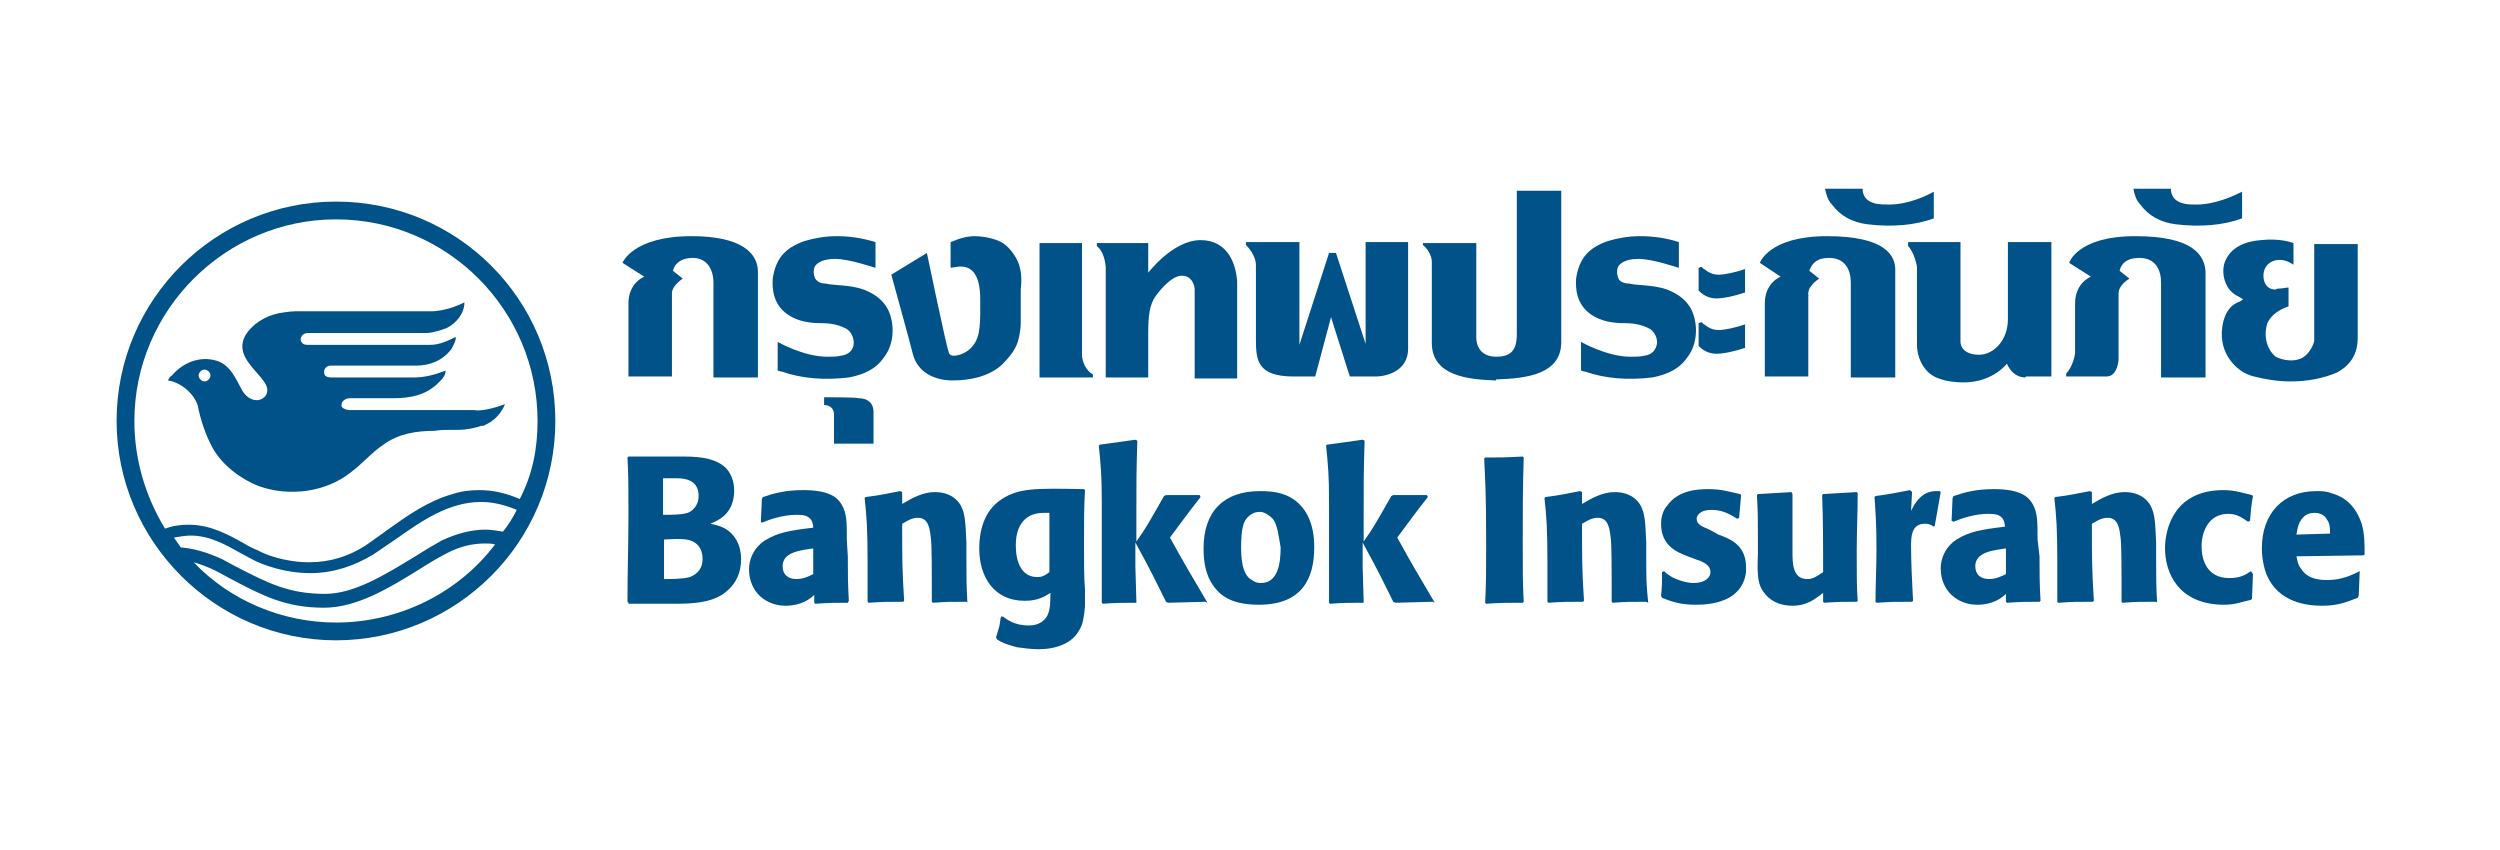
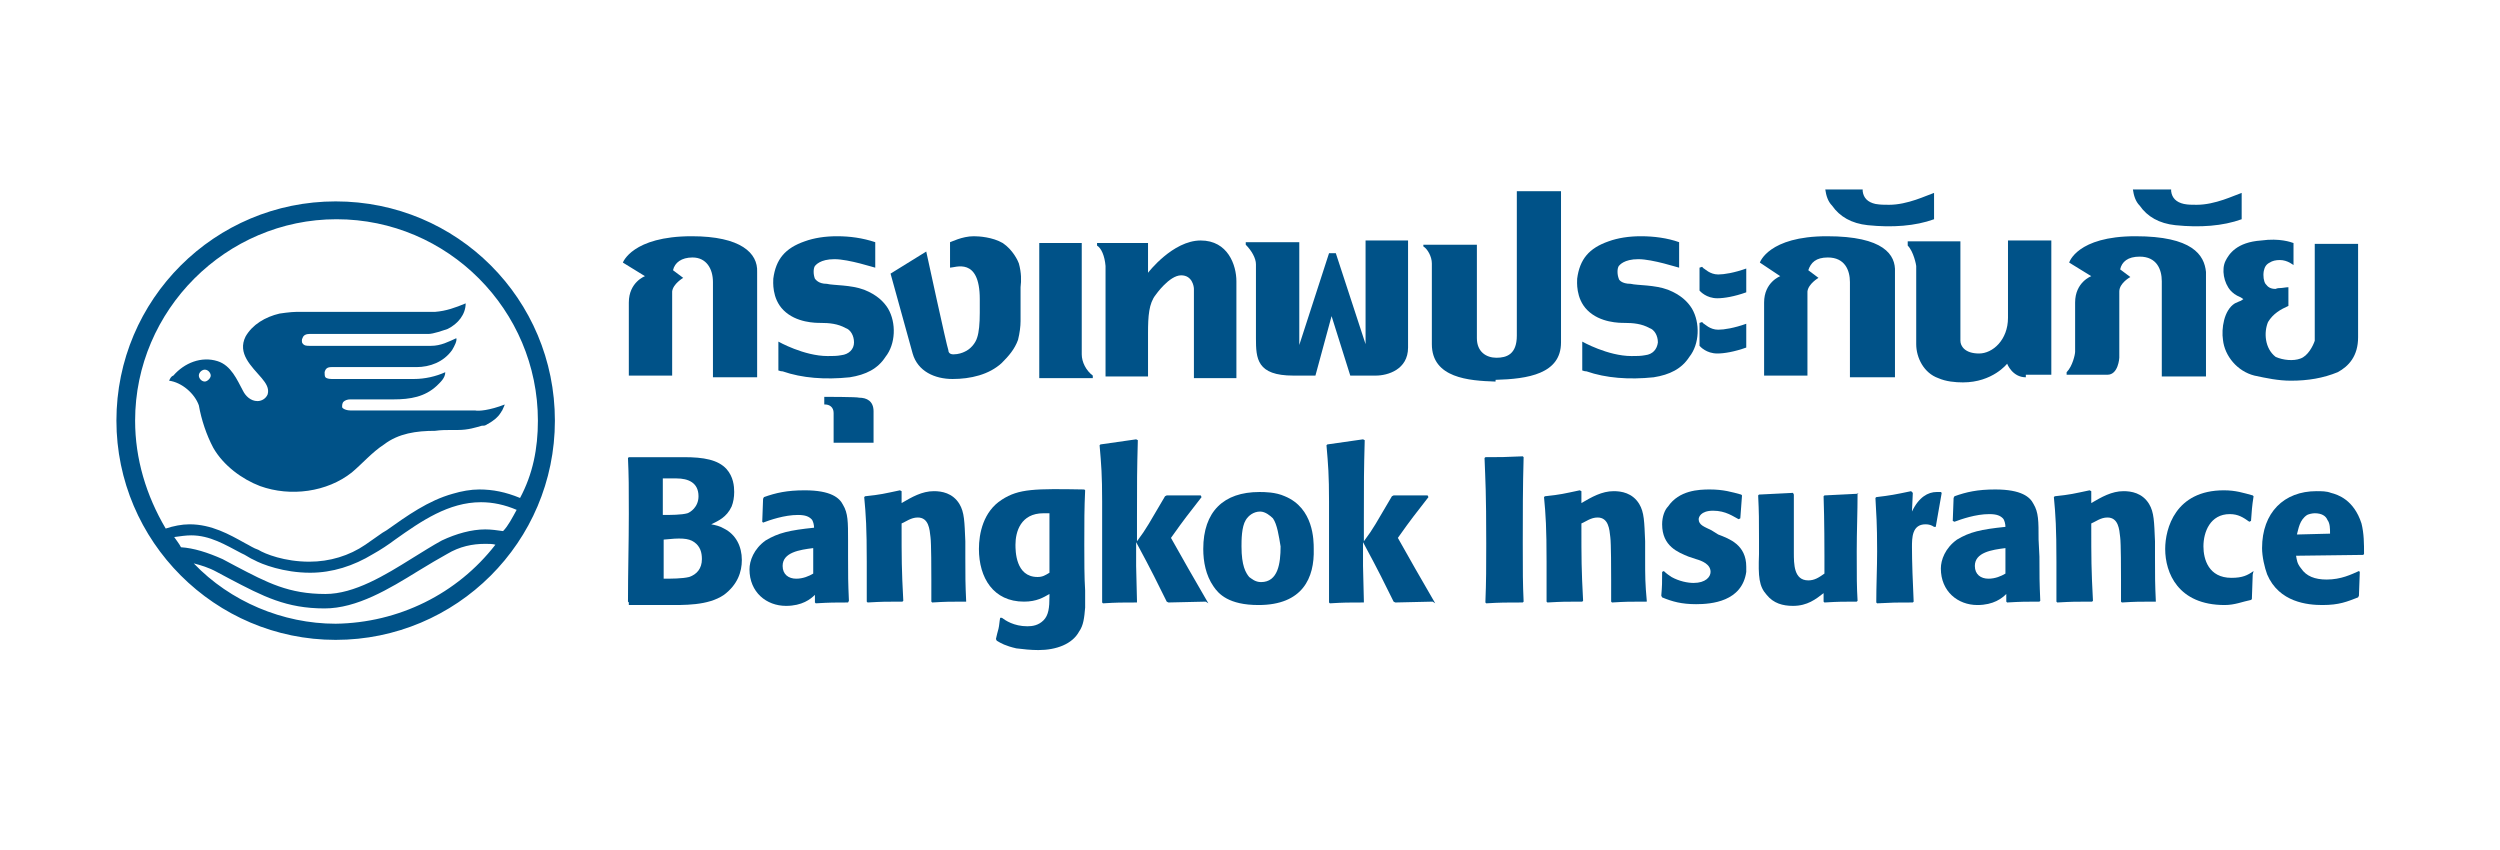
- <svg xmlns="http://www.w3.org/2000/svg" version="1.1" id="Layer_1" x="0px" y="0px" viewBox="0 0 253 86" style="enable-background:new 0 0 253 86;" xml:space="preserve">
+ <svg xmlns="http://www.w3.org/2000/svg" version="1.1" id="Layer_1" x="0px" y="0px" viewBox="-179 340 294.2 100" style="enable-background:new -179 340 294.2 100;" xml:space="preserve">
  <style type="text/css">
	.st0{fill:none;}
	.st1{fill:#005288;}
</style>
  <g>
-     <rect class="st0" width="253" height="86" />
+     <rect x="-179" y="340" class="st0" width="294.2" height="100" />
    <g>
-       <path class="st1" d="M56.2,42.6c0,12.3-10,22.2-22.2,22.2c-12.2,0-22.2-10-22.2-22.2c0-12.3,10-22.2,22.2-22.2    C46.3,20.4,56.2,30.3,56.2,42.6 M50.1,55.1c-0.3-0.1-0.7-0.1-1-0.1c-1.3,0-2.6,0.3-3.9,1c-0.8,0.4-1.8,1-2.9,1.7    c-2.9,1.8-6.2,3.8-9.5,3.8c-3.9,0-6.2-1.2-9.6-3l-1.3-0.7c-0.8-0.4-1.6-0.7-2.3-0.9C23.3,60.8,28.6,63,34,63    C40.3,63,46.3,60.1,50.1,55.1 M52.3,51.6c-1.2-0.5-2.4-0.8-3.6-0.8c-3.3,0-6,1.9-8.7,3.8c-0.7,0.5-1.5,1-2.2,1.5    c-2,1.2-4.1,1.9-6.4,1.9c-2.7,0-4.9-0.9-5.7-1.3c-0.4-0.2-0.9-0.5-1.3-0.7c-1.6-0.9-3.2-1.8-5.1-1.8c-0.5,0-1.1,0.1-1.7,0.2    c0.2,0.3,0.5,0.7,0.7,1c1.3,0.1,2.7,0.5,4.2,1.2l1.3,0.7c3.3,1.7,5.4,2.8,9.1,2.8c2.9,0,6-1.9,8.8-3.6c1.1-0.7,2.1-1.3,3-1.8    c1.5-0.7,3-1.1,4.4-1.1c0.6,0,1.2,0.1,1.8,0.2C51.4,53.2,51.9,52.4,52.3,51.6 M54.4,42.6c0-11.2-9.1-20.4-20.4-20.4    c-11.2,0-20.4,9.2-20.4,20.4c0,3.9,1.1,7.6,3.1,10.9c0.8-0.3,1.6-0.4,2.4-0.4c2.2,0,4,1,5.6,1.9c0.5,0.3,0.9,0.5,1.4,0.7    c0.7,0.4,2.7,1.2,5.2,1.2c2.1,0,4-0.6,5.7-1.7c0.6-0.4,1.1-0.8,1.7-1.2l0.4-0.3c2.1-1.5,4.2-3,6.7-3.7c0.9-0.3,1.8-0.4,2.7-0.4    c1.4,0,2.7,0.3,4.1,0.9C53.9,48,54.4,45.4,54.4,42.6 M51.1,40.9c0,0-0.1,0.3-0.3,0.6h0c-0.1,0.1-0.1,0.2-0.2,0.3    c-0.3,0.4-0.7,0.8-1.3,1.1c-0.1,0-0.1,0.1-0.2,0.1c-0.1,0.1-0.3,0.1-0.4,0.1c-0.6,0.2-1.4,0.4-2.4,0.4h-0.6c-0.6,0-1.1,0-1.7,0.1    c-1.9,0-3.7,0.3-5.2,1.4c-1.2,0.8-2.2,2-3.3,2.8c-2.5,2-6.2,2.5-9.3,1.4c-1.8-0.7-3.7-2.1-4.7-3.9C20.8,44,20.3,42.5,20,41    c-0.4-1.2-1.7-2.3-3-2.5c0.1-0.2,0.2-0.4,0.4-0.5c1.1-1.3,2.8-2,4.5-1.5c1.4,0.4,2,1.9,2.6,3c0.3,0.5,0.8,1,1.5,1    c0.4,0,0.9-0.3,1-0.7c0.2-0.6-0.2-1.1-0.6-1.6c-1-1.2-2.5-2.5-1.6-4.2c0.7-1.2,2-2,3.4-2.3c0,0,1.1-0.2,1.7-0.2h14    c1.1-0.1,2.1-0.4,3.1-0.9l0,0c0,1.1-0.8,2.1-1.8,2.6c-0.5,0.2-1.5,0.5-2,0.5c-0.4,0-12,0-12,0c-0.3,0-0.6,0.1-0.7,0.4    c-0.1,0.1-0.1,0.4,0,0.5c0.2,0.3,0.4,0.3,0.8,0.3l12.2,0c1,0,1.8-0.4,2.6-0.8c0.1,0.3-0.2,0.8-0.4,1.2c-0.9,1.2-2.2,1.7-3.6,1.7    h-8.6c-0.4,0-0.6,0.2-0.7,0.5c0,0.2,0,0.4,0.1,0.5c0.2,0.2,0.5,0.2,0.8,0.2h8.2c1.1,0,2.2-0.3,3.2-0.7c0,0.6-0.5,1-0.9,1.4    c-1.2,1.1-2.7,1.4-4.4,1.4h-4.4c-0.3,0-0.5,0.1-0.7,0.3c-0.1,0.1-0.2,0.4-0.1,0.6c0.2,0.2,0.5,0.3,0.8,0.3h12.6    C48.4,41.6,49.5,41.5,51.1,40.9 M21.3,38c0-0.3-0.3-0.6-0.6-0.6c-0.3,0-0.6,0.3-0.6,0.6c0,0.3,0.3,0.6,0.6,0.6    C21,38.6,21.3,38.3,21.3,38" />
-       <path class="st1" d="M63.6,61l-0.1-0.1c0-3,0.1-5.9,0.1-8.9c0-2.9,0-3.7-0.1-5.7l0.1-0.1l2.9,0c0.7,0,2,0,2.7,0    c2,0,3.4,0.3,4.3,1.2c0.7,0.8,0.8,1.7,0.8,2.3c0,0.5-0.1,1-0.3,1.5c-0.5,1.1-1.4,1.5-2.1,1.8c0.4,0.1,0.9,0.2,1.3,0.4    c1.2,0.6,1.8,1.8,1.8,3.2c0,1.2-0.4,2.5-1.8,3.5c-1.6,1.1-4,1-5.9,1H63.6z M67.1,52.1c0.8,0,1.9,0,2.5-0.2    c0.3-0.1,1.1-0.6,1.1-1.7c0-1.4-1-1.8-2.2-1.8c-0.4,0-0.9,0-1.4,0V52.1z M67.1,58.6c0.9,0,2,0,2.7-0.2c0.8-0.3,1.3-0.9,1.3-1.8    c0-0.7-0.2-1.3-0.8-1.7c-0.6-0.4-1.5-0.4-3.1-0.3V58.6z" />
-       <path class="st1" d="M85.8,56.3c0,2,0,2.5,0.1,4.5L85.8,61c-1.4,0-1.8,0-3.3,0.1l-0.1-0.1v-0.8c-0.4,0.4-1.3,1.1-2.9,1.1    c-2,0-3.7-1.4-3.7-3.7c0-0.9,0.4-2.1,1.6-2.9c1.3-0.8,2.4-1,4.9-1.3c0-0.3-0.1-0.7-0.3-0.9c-0.3-0.3-0.6-0.4-1.4-0.4    c-1.4,0-2.8,0.5-3.5,0.8L77,52.8l0.1-2.3l0.1-0.2c1.2-0.4,2.3-0.7,4.1-0.7c2.7,0,3.5,0.8,3.9,1.5c0.5,0.9,0.5,1.7,0.5,3.6    L85.8,56.3z M82.3,55.5c-1.4,0.2-3.1,0.4-3.1,1.8c0,0.9,0.6,1.3,1.4,1.3c0.7,0,1.3-0.3,1.7-0.5V55.5z" />
-       <path class="st1" d="M97.8,60.9c-1.7,0-2,0-3.4,0.1l-0.1-0.1c0-0.7,0-1.4,0-2.2c0-0.8,0-3.7-0.1-4.3c-0.1-0.8-0.2-2-1.3-2    c-0.7,0-1.2,0.4-1.6,0.6c0,3.7,0,4.6,0.2,7.8l-0.1,0.1c-1.7,0-2,0-3.5,0.1l-0.1-0.1c0-1.3,0-2.7,0-4c0-3.4-0.1-4.7-0.3-6.5    l0.1-0.1c1.6-0.2,1.9-0.3,3.5-0.6l0.2,0.1l0,1.2c1-0.6,2.1-1.2,3.3-1.2c0.8,0,1.9,0.2,2.6,1.3c0.5,0.9,0.5,1.8,0.6,3.8v1.6    c0,2,0,2.6,0.1,4.5L97.8,60.9z" />
-       <path class="st1" d="M122,60.9l-3.8,0.1l-0.2-0.1c-1.1-2.2-1.3-2.7-3.1-6l0,2.4l0.1,3.5L115,61c-1.6,0-2,0-3.4,0.1l-0.1-0.1    c0-3.4,0-6.8,0-10.2c0-2.7-0.1-3.7-0.3-5.7l0.1-0.1l3.6-0.5l0.2,0.1c-0.1,3.2-0.1,4-0.1,7.9v2.3c1-1.4,1.2-1.8,2.8-4.6l0.2-0.1    l3.4,0l0.1,0.2c-1.5,1.9-1.6,2.1-3.1,4.1c1.6,2.9,1.8,3.2,3.8,6.6L122,60.9z" />
-       <path class="st1" d="M127.4,61.2c-3,0-4-1.1-4.6-1.9c-0.8-1.1-1-2.5-1-3.8c0-3.8,2.1-5.8,5.7-5.8c0.5,0,1.6,0,2.6,0.4    c2.9,1.2,2.9,4.5,2.9,5.3C133,58.5,131.8,61.2,127.4,61.2 M128.8,52.5c-0.3-0.3-0.8-0.7-1.3-0.7c-0.7,0-1.2,0.4-1.5,0.9    c-0.4,0.7-0.4,2.1-0.4,2.7c0,2,0.4,2.7,0.8,3.1c0.3,0.2,0.6,0.5,1.2,0.5c1.7,0,2-1.9,2-3.6C129.4,54.3,129.3,53.1,128.8,52.5" />
-       <path class="st1" d="M145,60.9l-3.8,0.1l-0.2-0.1c-1.1-2.2-1.3-2.7-3.1-6l0,2.4l0.1,3.5L138,61c-1.6,0-2,0-3.4,0.1l-0.1-0.1    c0-3.4,0-6.8,0-10.2c0-2.7-0.1-3.7-0.3-5.7l0.1-0.1l3.6-0.5l0.2,0.1c-0.1,3.2-0.1,4-0.1,7.9v2.3c1-1.4,1.2-1.8,2.8-4.6l0.2-0.1    l3.4,0l0.1,0.2c-1.5,1.9-1.6,2.1-3.1,4.1c1.6,2.9,1.8,3.2,3.8,6.6L145,60.9z" />
-       <path class="st1" d="M154.2,46.3c-0.1,2.9-0.1,5.8-0.1,8.7c0,3,0,4,0.1,5.9l-0.1,0.1c-1.7,0-2.2,0-3.7,0.1l-0.1-0.1    c0.1-2.2,0.1-3.5,0.1-5.9c0-5.3-0.1-6.4-0.2-8.7l0.1-0.1c1.5,0,2,0,3.8-0.1L154.2,46.3z" />
-       <path class="st1" d="M166.6,60.9c-1.7,0-2,0-3.4,0.1l-0.1-0.1c0-0.7,0-1.4,0-2.2c0-0.8,0-3.7-0.1-4.3c-0.1-0.8-0.2-2-1.3-2    c-0.7,0-1.2,0.4-1.6,0.6c0,3.7,0,4.6,0.2,7.8l-0.1,0.1c-1.7,0-2,0-3.5,0.1l-0.1-0.1c0-1.3,0-2.7,0-4c0-3.4-0.1-4.7-0.3-6.5    l0.1-0.1c1.6-0.2,1.9-0.3,3.5-0.6l0.2,0.1l0,1.2c1-0.6,2.1-1.2,3.3-1.2c0.8,0,1.9,0.2,2.6,1.3c0.5,0.9,0.5,1.8,0.6,3.8v1.6    c0,2,0,2.6,0.2,4.5L166.6,60.9z" />
-       <path class="st1" d="M173.9,54.1c1.1,0.4,2.8,1,2.8,3.3c0,0.1,0,0.3,0,0.5c-0.4,3-3.5,3.3-5.1,3.3c-1.5,0-2.4-0.3-3.4-0.7    l-0.1-0.2c0.1-1,0.1-1.3,0.1-2.4l0.2-0.1c0.3,0.3,0.5,0.4,0.8,0.6c0.8,0.4,1.6,0.6,2.2,0.6c1.2,0,1.7-0.6,1.7-1.1    c0-0.8-0.9-1.1-1.5-1.3l-0.8-0.3c-1-0.4-2.7-1-2.7-3.3c0-0.8,0.3-1.5,0.6-1.8c1.1-1.6,3.1-1.7,4.2-1.7c1.4,0,2.2,0.3,3.2,0.5    l0.1,0.1l-0.2,2.3l-0.2,0.1c-0.5-0.3-1.3-0.9-2.6-0.9c-1.3,0-1.5,0.7-1.5,0.9c0,0.6,0.6,0.8,1.3,1.1L173.9,54.1z" />
-       <path class="st1" d="M188,49.9c0,2-0.1,3.9-0.1,5.9c0,2.7,0,3.5,0.1,5l-0.1,0.1c-1.4,0-1.8,0-3.3,0.1l-0.1-0.1l0-0.9    c-0.8,0.6-1.6,1.3-3.1,1.3c-1,0-2-0.3-2.7-1.1c-0.8-0.9-0.9-1.8-0.8-4.1v-1.5c0-2.1,0-2.7-0.1-4.5l0.1-0.1l3.4-0.2l0.1,0.2l0,4.2    c0,0.5,0,1.1,0,1.6c0,1.2,0,2.8,1.5,2.8c0.6,0,1-0.3,1.6-0.7c0-0.8,0-1.2,0-1.8c0-0.3,0-3.7-0.1-6l0.1-0.1l3.4-0.2L188,49.9z" />
-       <path class="st1" d="M195.7,53.3c-0.3-0.2-0.5-0.3-0.9-0.3c-1.4,0-1.4,1.4-1.4,2.3c0,1.4,0.1,3.8,0.2,5.5l-0.1,0.1    c-1.7,0-2,0-3.6,0.1l-0.1-0.1c0-1.7,0.1-3.5,0.1-5.2c0-2.9-0.1-3.8-0.2-5.4l0.1-0.1c1.5-0.2,1.9-0.3,3.5-0.6l0.2,0.2l-0.1,1.9    c0.7-1.5,1.6-2,2.5-2c0.1,0,0.3,0,0.4,0l0.1,0.1l-0.6,3.4L195.7,53.3z" />
-       <path class="st1" d="M206.4,56.3c0,2,0,2.5,0.1,4.5l-0.1,0.1c-1.4,0-1.8,0-3.3,0.1l-0.1-0.1v-0.8c-0.4,0.4-1.3,1.1-2.9,1.1    c-2,0-3.7-1.4-3.7-3.7c0-0.9,0.4-2.1,1.6-2.9c1.3-0.8,2.4-1,4.9-1.3c0-0.3-0.1-0.7-0.3-0.9c-0.3-0.3-0.6-0.4-1.4-0.4    c-1.4,0-2.8,0.5-3.5,0.8l-0.2-0.1l0.1-2.3l0.1-0.2c1.2-0.4,2.3-0.7,4.1-0.7c2.7,0,3.5,0.8,3.9,1.5c0.5,0.9,0.5,1.7,0.5,3.6    L206.4,56.3z M203,55.5c-1.4,0.2-3.1,0.4-3.1,1.8c0,0.9,0.6,1.3,1.4,1.3c0.7,0,1.3-0.3,1.7-0.5V55.5z" />
-       <path class="st1" d="M218.2,60.9c-1.7,0-2,0-3.4,0.1l-0.1-0.1c0-0.7,0-1.4,0-2.2c0-0.8,0-3.7-0.1-4.3c-0.1-0.8-0.2-2-1.3-2    c-0.7,0-1.2,0.4-1.6,0.6c0,3.7,0,4.6,0.2,7.8l-0.1,0.1c-1.7,0-2,0-3.5,0.1l-0.1-0.1c0-1.3,0-2.7,0-4c0-3.4-0.1-4.7-0.3-6.5    l0.1-0.1c1.6-0.2,1.9-0.3,3.5-0.6l0.2,0.1l0,1.2c1-0.6,2.1-1.2,3.3-1.2c0.8,0,1.9,0.2,2.6,1.3c0.5,0.9,0.5,1.8,0.6,3.8v1.6    c0,2,0,2.6,0.1,4.5L218.2,60.9z" />
-       <path class="st1" d="M228,58.1l-0.1,2.5l-0.1,0.1c-0.9,0.2-1.6,0.5-2.7,0.5c-4.7,0-6-3.3-6-5.7c0-2.1,1-5.9,5.9-5.9    c1.2,0,2,0.3,2.9,0.5l0.1,0.1c-0.2,1.1-0.2,1.4-0.3,2.5l-0.2,0.1c-0.6-0.4-1.1-0.8-2-0.8c-2,0-2.7,1.8-2.7,3.3    c0,1.3,0.5,3.2,2.8,3.2c1.1,0,1.6-0.3,2.2-0.7L228,58.1z" />
-       <path class="st1" d="M238.8,57.9l-0.1,2.4l-0.1,0.2c-1.1,0.4-1.9,0.8-3.6,0.8c-1.5,0-4.4-0.3-5.6-3.1c-0.3-0.7-0.5-1.8-0.5-2.7    c0-3.6,2.2-5.8,5.5-5.8c0.5,0,1,0,1.5,0.2c0.7,0.2,2.3,0.7,3.1,3.1c0.3,1,0.3,2.1,0.3,3.1l-0.1,0.1l-6.8,0.1    c0.1,0.4,0.1,0.8,0.5,1.3c0.5,0.8,1.4,1.1,2.6,1.1c1.5,0,2.5-0.5,3.3-0.9L238.8,57.9z M235.8,54c0-0.5,0-1-0.3-1.4    c-0.2-0.4-0.6-0.7-1.3-0.7c-0.3,0-0.6,0.1-0.8,0.2c-0.8,0.5-0.9,1.4-1,2L235.8,54z" />
-       <path class="st1" d="M109.7,55.1c0-2.4,0-3.6,0.1-5.5l-0.1-0.1c-5-0.1-6.6-0.1-8.3,1c-1.9,1.2-2.3,3.4-2.3,5    c0,2.9,1.5,5.3,4.6,5.3c1.3,0,2-0.4,2.6-0.8h0l0,0.3h0c0,1.1-0.1,1.9-0.6,2.4c-0.5,0.5-1.1,0.6-1.6,0.6c-1.4,0-2.2-0.6-2.6-0.9    l-0.2,0c-0.1,0.4-0.1,0.8-0.2,1.1c-0.1,0.3-0.2,0.7-0.3,1l0.1,0.2c0.4,0.3,0.9,0.5,2,0.8c0.7,0.1,1.5,0.2,2.2,0.2    c1.8,0,3.4-0.6,4.1-1.9c0.4-0.6,0.5-1.4,0.6-2.4l0,0c0-0.2,0-1,0-1.7h0C109.7,58.4,109.7,56.8,109.7,55.1 M105,58.4    c-2.2,0-2.2-2.7-2.2-3.3c0-1.3,0.5-3.2,2.8-3.2c0.2,0,0.4,0,0.6,0l0,6C105.8,58.2,105.5,58.4,105,58.4" />
+       <path class="st1" d="M-113.7,389.5c0,14.3-11.6,25.8-25.8,25.8s-25.8-11.6-25.8-25.8c0-14.3,11.6-25.8,25.8-25.8    C-125.2,363.7-113.7,375.2-113.7,389.5 M-120.7,404.1c-0.3-0.1-0.8-0.1-1.2-0.1c-1.5,0-3,0.3-4.5,1.2c-0.9,0.5-2.1,1.2-3.4,2    c-3.4,2.1-7.2,4.4-11,4.4c-4.5,0-7.2-1.4-11.2-3.5l-1.5-0.8c-0.9-0.5-1.9-0.8-2.7-1c4.3,4.5,10.5,7.1,16.7,7.1    C-132.1,413.3-125.2,409.9-120.7,404.1 M-118.2,400c-1.4-0.6-2.8-0.9-4.2-0.9c-3.8,0-7,2.2-10.1,4.4c-0.8,0.6-1.7,1.2-2.6,1.7    c-2.3,1.4-4.8,2.2-7.4,2.2c-3.1,0-5.7-1-6.6-1.5c-0.5-0.2-1-0.6-1.5-0.8c-1.9-1-3.7-2.1-5.9-2.1c-0.6,0-1.3,0.1-2,0.2    c0.2,0.3,0.6,0.8,0.8,1.2c1.5,0.1,3.1,0.6,4.9,1.4l1.5,0.8c3.8,2,6.3,3.3,10.6,3.3c3.4,0,7-2.2,10.2-4.2c1.3-0.8,2.4-1.5,3.5-2.1    c1.7-0.8,3.5-1.3,5.1-1.3c0.7,0,1.4,0.1,2.1,0.2C-119.2,401.9-118.7,400.9-118.2,400 M-115.7,389.5c0-13-10.6-23.7-23.7-23.7    c-13,0-23.7,10.7-23.7,23.7c0,4.5,1.3,8.8,3.6,12.7c0.9-0.3,1.9-0.5,2.8-0.5c2.6,0,4.7,1.2,6.5,2.2c0.6,0.3,1,0.6,1.6,0.8    c0.8,0.5,3.1,1.4,6,1.4c2.4,0,4.7-0.7,6.6-2c0.7-0.5,1.3-0.9,2-1.4l0.5-0.3c2.4-1.7,4.9-3.5,7.8-4.3c1-0.3,2.1-0.5,3.1-0.5    c1.6,0,3.1,0.3,4.8,1C-116.3,395.8-115.7,392.8-115.7,389.5 M-119.6,387.6c0,0-0.1,0.3-0.3,0.7l0,0c-0.1,0.1-0.1,0.2-0.2,0.3    c-0.3,0.5-0.8,0.9-1.5,1.3c-0.1,0-0.1,0.1-0.2,0.1c-0.1,0.1-0.3,0.1-0.5,0.1c-0.7,0.2-1.6,0.5-2.8,0.5h-0.7c-0.7,0-1.3,0-2,0.1    c-2.2,0-4.3,0.3-6,1.6c-1.4,0.9-2.6,2.3-3.8,3.3c-2.9,2.3-7.2,2.9-10.8,1.6c-2.1-0.8-4.3-2.4-5.5-4.5c-0.8-1.5-1.4-3.3-1.7-5    c-0.5-1.4-2-2.7-3.5-2.9c0.1-0.2,0.2-0.5,0.5-0.6c1.3-1.5,3.3-2.3,5.2-1.7c1.6,0.5,2.3,2.2,3,3.5c0.3,0.6,0.9,1.2,1.7,1.2    c0.5,0,1-0.3,1.2-0.8c0.2-0.7-0.2-1.3-0.7-1.9c-1.2-1.4-2.9-2.9-1.9-4.9c0.8-1.4,2.3-2.3,4-2.7c0,0,1.3-0.2,2-0.2h16.3    c1.3-0.1,2.4-0.5,3.6-1l0,0c0,1.3-0.9,2.4-2.1,3c-0.6,0.2-1.7,0.6-2.3,0.6c-0.5,0-14,0-14,0c-0.3,0-0.7,0.1-0.8,0.5    c-0.1,0.1-0.1,0.5,0,0.6c0.2,0.3,0.5,0.3,0.9,0.3h14.2c1.2,0,2.1-0.5,3-0.9c0.1,0.3-0.2,0.9-0.5,1.4c-1,1.4-2.6,2-4.2,2h-10    c-0.5,0-0.7,0.2-0.8,0.6c0,0.2,0,0.5,0.1,0.6c0.2,0.2,0.6,0.2,0.9,0.2h9.5c1.3,0,2.6-0.3,3.7-0.8c0,0.7-0.6,1.2-1,1.6    c-1.4,1.3-3.1,1.6-5.1,1.6h-5.1c-0.3,0-0.6,0.1-0.8,0.3c-0.1,0.1-0.2,0.5-0.1,0.7c0.2,0.2,0.6,0.3,0.9,0.3h14.7    C-122.7,388.4-121.4,388.3-119.6,387.6 M-154.2,384.2c0-0.3-0.3-0.7-0.7-0.7c-0.3,0-0.7,0.3-0.7,0.7c0,0.3,0.3,0.7,0.7,0.7    C-154.6,384.9-154.2,384.5-154.2,384.2" />
+       <path class="st1" d="M-105,410.9l-0.1-0.1c0-3.5,0.1-6.9,0.1-10.3c0-3.4,0-4.3-0.1-6.6l0.1-0.1h3.4c0.8,0,2.3,0,3.1,0    c2.3,0,4,0.3,5,1.4c0.8,0.9,0.9,2,0.9,2.7c0,0.6-0.1,1.2-0.3,1.7c-0.6,1.3-1.6,1.7-2.4,2.1c0.5,0.1,1,0.2,1.5,0.5    c1.4,0.7,2.1,2.1,2.1,3.7c0,1.4-0.5,2.9-2.1,4.1c-1.9,1.3-4.7,1.2-6.9,1.2h-4.3V410.9z M-101,400.6c0.9,0,2.2,0,2.9-0.2    c0.3-0.1,1.3-0.7,1.3-2c0-1.6-1.2-2.1-2.6-2.1c-0.5,0-1,0-1.6,0V400.6z M-101,408.1c1,0,2.3,0,3.1-0.2c0.9-0.3,1.5-1,1.5-2.1    c0-0.8-0.2-1.5-0.9-2c-0.7-0.5-1.7-0.5-3.6-0.3v4.7H-101z" />
+       <path class="st1" d="M-79.2,405.5c0,2.3,0,2.9,0.1,5.2l-0.1,0.2c-1.6,0-2.1,0-3.8,0.1l-0.1-0.1V410c-0.5,0.5-1.5,1.3-3.4,1.3    c-2.3,0-4.3-1.6-4.3-4.3c0-1,0.5-2.4,1.9-3.4c1.5-0.9,2.8-1.2,5.7-1.5c0-0.3-0.1-0.8-0.3-1c-0.3-0.3-0.7-0.5-1.6-0.5    c-1.6,0-3.3,0.6-4.1,0.9l-0.1-0.1l0.1-2.7l0.1-0.2c1.4-0.5,2.7-0.8,4.8-0.8c3.1,0,4.1,0.9,4.5,1.7c0.6,1,0.6,2,0.6,4.2    L-79.2,405.5z M-83.3,404.5c-1.6,0.2-3.6,0.5-3.6,2.1c0,1,0.7,1.5,1.6,1.5c0.8,0,1.5-0.3,2-0.6V404.5z" />
+       <path class="st1" d="M-65.3,410.8c-2,0-2.3,0-4,0.1l-0.1-0.1c0-0.8,0-1.6,0-2.6c0-0.9,0-4.3-0.1-5c-0.1-0.9-0.2-2.3-1.5-2.3    c-0.8,0-1.4,0.5-1.9,0.7c0,4.3,0,5.3,0.2,9.1l-0.1,0.1c-2,0-2.3,0-4.1,0.1l-0.1-0.1c0-1.5,0-3.1,0-4.7c0-4-0.1-5.5-0.3-7.6    l0.1-0.1c1.9-0.2,2.2-0.3,4.1-0.7l0.2,0.1v1.4c1.2-0.7,2.4-1.4,3.8-1.4c0.9,0,2.2,0.2,3,1.5c0.6,1,0.6,2.1,0.7,4.4v1.9    c0,2.3,0,3,0.1,5.2L-65.3,410.8z" />
+       <path class="st1" d="M-37.1,410.8l-4.4,0.1l-0.2-0.1c-1.3-2.6-1.5-3.1-3.6-7v2.8l0.1,4.1v0.2c-1.9,0-2.3,0-4,0.1l-0.1-0.1    c0-4,0-7.9,0-11.9c0-3.1-0.1-4.3-0.3-6.6l0.1-0.1l4.2-0.6l0.2,0.1c-0.1,3.7-0.1,4.7-0.1,9.2v2.7c1.2-1.6,1.4-2.1,3.3-5.3l0.2-0.1    h4l0.1,0.2c-1.7,2.2-1.9,2.4-3.6,4.8c1.9,3.4,2.1,3.7,4.4,7.7L-37.1,410.8z" />
+       <path class="st1" d="M-30.9,411.2c-3.5,0-4.7-1.3-5.3-2.2c-0.9-1.3-1.2-2.9-1.2-4.4c0-4.4,2.4-6.7,6.6-6.7c0.6,0,1.9,0,3,0.5    c3.4,1.4,3.4,5.2,3.4,6.2C-24.3,408-25.7,411.2-30.9,411.2 M-29.2,401c-0.3-0.3-0.9-0.8-1.5-0.8c-0.8,0-1.4,0.5-1.7,1    c-0.5,0.8-0.5,2.4-0.5,3.1c0,2.3,0.5,3.1,0.9,3.6c0.3,0.2,0.7,0.6,1.4,0.6c2,0,2.3-2.2,2.3-4.2C-28.5,403.1-28.7,401.7-29.2,401" />
+       <path class="st1" d="M-10.4,410.8l-4.4,0.1l-0.2-0.1c-1.3-2.6-1.5-3.1-3.6-7v2.8l0.1,4.1v0.2c-1.9,0-2.3,0-4,0.1l-0.1-0.1    c0-4,0-7.9,0-11.9c0-3.1-0.1-4.3-0.3-6.6l0.1-0.1l4.2-0.6l0.2,0.1c-0.1,3.7-0.1,4.7-0.1,9.2v2.7c1.2-1.6,1.4-2.1,3.3-5.3l0.2-0.1    h4l0.1,0.2c-1.7,2.2-1.9,2.4-3.6,4.8c1.9,3.4,2.1,3.7,4.4,7.7L-10.4,410.8z" />
+       <path class="st1" d="M0.3,393.8c-0.1,3.4-0.1,6.7-0.1,10.1c0,3.5,0,4.7,0.1,6.9l-0.1,0.1c-2,0-2.6,0-4.3,0.1l-0.1-0.1    c0.1-2.6,0.1-4.1,0.1-6.9c0-6.2-0.1-7.4-0.2-10.1l0.1-0.1c1.7,0,2.3,0,4.4-0.1L0.3,393.8z" />
+       <path class="st1" d="M14.7,410.8c-2,0-2.3,0-4,0.1l-0.1-0.1c0-0.8,0-1.6,0-2.6c0-0.9,0-4.3-0.1-5c-0.1-0.9-0.2-2.3-1.5-2.3    c-0.8,0-1.4,0.5-1.9,0.7c0,4.3,0,5.3,0.2,9.1l-0.1,0.1c-2,0-2.3,0-4.1,0.1l-0.1-0.1c0-1.5,0-3.1,0-4.7c0-4-0.1-5.5-0.3-7.6    l0.1-0.1c1.9-0.2,2.2-0.3,4.1-0.7l0.2,0.1v1.4c1.2-0.7,2.4-1.4,3.8-1.4c0.9,0,2.2,0.2,3,1.5c0.6,1,0.6,2.1,0.7,4.4v1.9    c0,2.3,0,3,0.2,5.2L14.7,410.8z" />
+       <path class="st1" d="M23.2,402.9c1.3,0.5,3.3,1.2,3.3,3.8c0,0.1,0,0.3,0,0.6c-0.5,3.5-4.1,3.8-5.9,3.8c-1.7,0-2.8-0.3-4-0.8    l-0.1-0.2c0.1-1.2,0.1-1.5,0.1-2.8l0.2-0.1c0.3,0.3,0.6,0.5,0.9,0.7c0.9,0.5,1.9,0.7,2.6,0.7c1.4,0,2-0.7,2-1.3    c0-0.9-1-1.3-1.7-1.5l-0.9-0.3c-1.2-0.5-3.1-1.2-3.1-3.8c0-0.9,0.3-1.7,0.7-2.1c1.3-1.9,3.6-2,4.9-2c1.6,0,2.6,0.3,3.7,0.6    l0.1,0.1l-0.2,2.7l-0.2,0.1c-0.6-0.3-1.5-1-3-1s-1.7,0.8-1.7,1c0,0.7,0.7,0.9,1.5,1.3L23.2,402.9z" />
+       <path class="st1" d="M39.6,398c0,2.3-0.1,4.5-0.1,6.9c0,3.1,0,4.1,0.1,5.8l-0.1,0.1c-1.6,0-2.1,0-3.8,0.1l-0.1-0.1v-1    c-0.9,0.7-1.9,1.5-3.6,1.5c-1.2,0-2.3-0.3-3.1-1.3c-0.9-1-1-2.1-0.9-4.8v-1.7c0-2.4,0-3.1-0.1-5.2l0.1-0.1l4-0.2l0.1,0.2v4.9    c0,0.6,0,1.3,0,1.9c0,1.4,0,3.3,1.7,3.3c0.7,0,1.2-0.3,1.9-0.8c0-0.9,0-1.4,0-2.1c0-0.3,0-4.3-0.1-7l0.1-0.1l4-0.2L39.6,398z" />
+       <path class="st1" d="M48.6,402c-0.3-0.2-0.6-0.3-1-0.3c-1.6,0-1.6,1.6-1.6,2.7c0,1.6,0.1,4.4,0.2,6.4l-0.1,0.1c-2,0-2.3,0-4.2,0.1    l-0.1-0.1c0-2,0.1-4.1,0.1-6c0-3.4-0.1-4.4-0.2-6.3l0.1-0.1c1.7-0.2,2.2-0.3,4.1-0.7l0.2,0.2l-0.1,2.2c0.8-1.7,1.9-2.3,2.9-2.3    c0.1,0,0.3,0,0.5,0l0.1,0.1l-0.7,4L48.6,402z" />
+       <path class="st1" d="M61,405.5c0,2.3,0,2.9,0.1,5.2l-0.1,0.1c-1.6,0-2.1,0-3.8,0.1l-0.1-0.1v-0.9c-0.5,0.5-1.5,1.3-3.4,1.3    c-2.3,0-4.3-1.6-4.3-4.3c0-1,0.5-2.4,1.9-3.4c1.5-0.9,2.8-1.2,5.7-1.5c0-0.3-0.1-0.8-0.3-1c-0.3-0.3-0.7-0.5-1.6-0.5    c-1.6,0-3.3,0.6-4.1,0.9l-0.2-0.1l0.1-2.7l0.1-0.2c1.4-0.5,2.7-0.8,4.8-0.8c3.1,0,4.1,0.9,4.5,1.7c0.6,1,0.6,2,0.6,4.2L61,405.5z     M57,404.5c-1.6,0.2-3.6,0.5-3.6,2.1c0,1,0.7,1.5,1.6,1.5c0.8,0,1.5-0.3,2-0.6L57,404.5L57,404.5z" />
+       <path class="st1" d="M74.7,410.8c-2,0-2.3,0-4,0.1l-0.1-0.1c0-0.8,0-1.6,0-2.6c0-0.9,0-4.3-0.1-5c-0.1-0.9-0.2-2.3-1.5-2.3    c-0.8,0-1.4,0.5-1.9,0.7c0,4.3,0,5.3,0.2,9.1l-0.1,0.1c-2,0-2.3,0-4.1,0.1l-0.1-0.1c0-1.5,0-3.1,0-4.7c0-4-0.1-5.5-0.3-7.6    l0.1-0.1c1.9-0.2,2.2-0.3,4.1-0.7l0.2,0.1v1.4c1.2-0.7,2.4-1.4,3.8-1.4c0.9,0,2.2,0.2,3,1.5c0.6,1,0.6,2.1,0.7,4.4v1.9    c0,2.3,0,3,0.1,5.2L74.7,410.8z" />
+       <path class="st1" d="M86.1,407.6l-0.1,2.9l-0.1,0.1c-1,0.2-1.9,0.6-3.1,0.6c-5.5,0-7-3.8-7-6.6c0-2.4,1.2-6.9,6.9-6.9    c1.4,0,2.3,0.3,3.4,0.6l0.1,0.1c-0.2,1.3-0.2,1.6-0.3,2.9l-0.2,0.1c-0.7-0.5-1.3-0.9-2.3-0.9c-2.3,0-3.1,2.1-3.1,3.8    c0,1.5,0.6,3.7,3.3,3.7c1.3,0,1.9-0.3,2.6-0.8L86.1,407.6z" />
+       <path class="st1" d="M98.7,407.3l-0.1,2.8l-0.1,0.2c-1.3,0.5-2.2,0.9-4.2,0.9c-1.7,0-5.1-0.3-6.5-3.6c-0.3-0.8-0.6-2.1-0.6-3.1    c0-4.2,2.6-6.7,6.4-6.7c0.6,0,1.2,0,1.7,0.2c0.8,0.2,2.7,0.8,3.6,3.6c0.3,1.2,0.3,2.4,0.3,3.6l-0.1,0.1l-7.9,0.1    c0.1,0.5,0.1,0.9,0.6,1.5c0.6,0.9,1.6,1.3,3,1.3c1.7,0,2.9-0.6,3.8-1L98.7,407.3z M95.2,402.8c0-0.6,0-1.2-0.3-1.6    c-0.2-0.5-0.7-0.8-1.5-0.8c-0.3,0-0.7,0.1-0.9,0.2c-0.9,0.6-1,1.6-1.2,2.3L95.2,402.8z" />
+       <path class="st1" d="M-51.4,404.1c0-2.8,0-4.2,0.1-6.4l-0.1-0.1c-5.8-0.1-7.7-0.1-9.7,1.2c-2.2,1.4-2.7,4-2.7,5.8    c0,3.4,1.7,6.2,5.3,6.2c1.5,0,2.3-0.5,3-0.9l0,0v0.3l0,0c0,1.3-0.1,2.2-0.7,2.8c-0.6,0.6-1.3,0.7-1.9,0.7c-1.6,0-2.6-0.7-3-1h-0.2    c-0.1,0.5-0.1,0.9-0.2,1.3c-0.1,0.3-0.2,0.8-0.3,1.2l0.1,0.2c0.5,0.3,1,0.6,2.3,0.9c0.8,0.1,1.7,0.2,2.6,0.2c2.1,0,4-0.7,4.8-2.2    c0.5-0.7,0.6-1.6,0.7-2.8l0,0c0-0.2,0-1.2,0-2l0,0C-51.4,407.9-51.4,406-51.4,404.1 M-56.9,407.9c-2.6,0-2.6-3.1-2.6-3.8    c0-1.5,0.6-3.7,3.3-3.7c0.2,0,0.5,0,0.7,0v7C-56,407.7-56.3,407.9-56.9,407.9" />
      <g>
-         <path class="st1" d="M138.2,24.5l0,10.3l-3-9.2h-0.7l-3,9.3V24.5h-5.4v0.3c0.6,0.6,1,1.4,1,2v7.5c0,2.1,0.1,3.8,3.8,3.8h2.2     l1.6-6l1.9,6h2.6c1.2,0,3.3-0.6,3.3-2.8V24.5H138.2z" />
-         <path class="st1" d="M109.5,35.9l0-11.3h-4.3l0,12v1.6h5.4v-0.3C109.9,37.5,109.5,36.6,109.5,35.9" />
-         <path class="st1" d="M82.5,28.2c-0.2-0.4-0.2-1,0-1.3c0.1-0.1,0.5-0.7,2-0.7c1.5,0,4,0.9,4.1,0.9v-2.6c-1.3-0.4-2.6-0.6-3.9-0.6     c-1.2,0-2.3,0.2-3.3,0.5c-2,0.7-2.9,1.8-3.2,3.8c0,0.3-0.2,2,1,3.2c1.3,1.3,3.3,1.3,3.8,1.3c0.9,0,1.7,0.1,2.5,0.5     c0.5,0.2,0.9,0.8,0.9,1.5c0,0.7-0.5,1.2-1.3,1.3c-0.4,0.1-0.9,0.1-1.4,0.1c-2.4,0-5-1.5-5-1.5v2.9c0.1,0,0.2,0.1,0.4,0.1     c2,0.7,4.3,0.9,6.8,0.6c1.6-0.3,2.8-0.9,3.6-2.1c1-1.3,1.1-3.4,0.3-4.9c-0.4-0.7-1.1-1.4-2.4-1.9c-1.4-0.5-3.1-0.4-3.8-0.6     C82.8,28.7,82.6,28.3,82.5,28.2" />
-         <path class="st1" d="M121.5,24.3c-2.8,0-5.3,3.3-5.3,3.3v-3h-5.2v0.3c0.4,0.3,0.8,1,0.9,2.1v11.2h4.3v-4.4c0-1.7,0.1-3,0.8-3.9     c0,0,1.4-2,2.6-2c1.1,0,1.3,1.1,1.3,1.4c0,0.3,0,9,0,9h4.3v-9.8C125.1,26.8,124.3,24.3,121.5,24.3" />
-         <path class="st1" d="M163.8,28.2c-0.2-0.4-0.2-1,0-1.3c0.1-0.1,0.5-0.7,2-0.7c1.5,0,4,0.9,4.1,0.9v-2.6c-1.2-0.4-2.6-0.6-3.9-0.6     c-1.2,0-2.3,0.2-3.3,0.5c-2,0.7-2.9,1.8-3.2,3.8c0,0.3-0.2,2,1,3.2c1.3,1.3,3.3,1.3,3.8,1.3c0.9,0,1.7,0.1,2.5,0.5     c0.5,0.2,0.9,0.8,0.9,1.5c-0.1,0.7-0.5,1.2-1.3,1.3c-0.4,0.1-0.9,0.1-1.4,0.1c-2.4,0-5-1.5-5-1.5v2.9c0.1,0,0.2,0.1,0.4,0.1     c2,0.7,4.3,0.9,6.8,0.6c1.6-0.3,2.8-0.9,3.6-2.1c1-1.3,1.1-3.4,0.3-4.9c-0.4-0.7-1.1-1.4-2.4-1.9c-1.4-0.5-3.1-0.4-3.8-0.6     C164.1,28.7,163.8,28.3,163.8,28.2" />
-         <path class="st1" d="M205,38.2c-1.4,0-1.9-1.4-1.9-1.4s-1.4,1.9-4.4,1.9c-0.8,0-1.7-0.1-2.5-0.4c-1.5-0.5-2.2-2.1-2.2-3.4V27     c0-0.1-0.3-1.5-0.9-2.1v-0.4h5.3c0,0,0,9.7,0,10.1c0,0.5,0.4,1.3,1.9,1.3c1.4,0,2.9-1.4,2.9-3.6v-7.8h4.4v13.6H205z" />
-         <path class="st1" d="M103.1,26.7c-0.1-0.3-0.6-1.4-1.6-2.1c-1-0.6-2.4-0.7-2.9-0.7c-1.2,0-2.3,0.6-2.4,0.6v2.6c0.5,0,3-1.1,3,3.2     v1.4c0,1.1-0.1,2-0.3,2.5c-0.2,0.6-0.7,1.2-1.3,1.5c-0.2,0.1-0.6,0.3-1.1,0.3c-0.4,0-0.5-0.3-0.5-0.4c-0.2-0.4-2.2-10-2.2-10     l-3.6,2.2c0,0,1.8,6.5,2.2,8.1c0.5,1.8,2.2,2.6,4,2.6c1.8,0,3.7-0.4,5-1.6c0.7-0.7,1.3-1.4,1.6-2.3c0.2-0.7,0.3-1.4,0.3-1.9     c0-1,0-3.4,0-3.4C103.4,28.4,103.4,27.6,103.1,26.7" />
-         <path class="st1" d="M70,23.9c-6,0-7,2.7-7,2.7l2.2,1.4c0,0-1.6,0.6-1.6,2.7v7.4H68v-8.5c0.1-0.8,1.1-1.4,1.1-1.4l-1-0.8     c0.2-0.8,0.9-1.3,2-1.3c1.4,0,2.1,1.1,2.1,2.5v9.6h4.5V27.5C76.7,25.6,75,23.9,70,23.9" />
-         <path class="st1" d="M184.9,23.9c-5.9,0-6.8,2.7-6.8,2.7l2.1,1.4c0,0-1.6,0.6-1.6,2.7v7.4h4.4v-8.5c0.1-0.8,1.1-1.4,1.1-1.4     l-1-0.8c0.3-0.8,0.8-1.3,2-1.3c1.7,0,2.2,1.3,2.2,2.5v9.6h4.5V27.5C191.9,25.8,190.7,23.9,184.9,23.9" />
-         <path class="st1" d="M151.4,38.4c3.3-0.1,6.6-0.6,6.6-3.8V19.3h-4.5v14.6c0,1.9-1,2.2-2.1,2.2c-1.1,0-2-0.6-2-2v-9.5H144v0.2     c0.4,0.3,0.9,1,0.9,1.7v8.2c0,3.4,3.8,3.7,6.4,3.8H151.4z" />
-         <path class="st1" d="M232.8,36.3c-0.7,0.3-1.7,0.2-2.5-0.2c-1.1-0.9-1.2-2.5-0.8-3.5c0.5-0.9,1.3-1.3,2.1-1.6v-1.9     c-0.3,0-0.6,0.1-0.9,0.1c-0.1,0-0.3,0-0.4,0.1c-0.5,0-0.8-0.2-1-0.5c-0.2-0.3-0.3-0.8-0.2-1.3c0.1-0.4,0.3-0.7,0.6-0.9     c0.3-0.2,0.6-0.3,1-0.3c0.8,0,1.4,0.5,1.4,0.5v-2.2c-0.3-0.1-1.4-0.5-3.3-0.3c-2.5,0.2-3.3,1.4-3.6,2.1c-0.4,0.9-0.2,2.2,0.5,3     c0.3,0.3,0.4,0.4,1,0.7l0.3,0.2l-0.3,0.2c0,0-0.3,0.1-0.6,0.3c-1.1,0.7-1.4,2.6-1.2,3.7c0.2,1.6,1.5,3.2,3.2,3.6     c1.2,0.3,2.4,0.5,3.7,0.5c1.7,0,3.3-0.3,4.7-0.9c1.1-0.6,2.1-1.6,2.1-3.5c0-1.4,0-9.5,0-9.5h-4.4v9.8     C234.1,35,233.6,36,232.8,36.3" />
-         <path class="st1" d="M216.1,23.9c-5.9,0-6.7,2.7-6.7,2.7l2.2,1.4c0,0-1.6,0.6-1.6,2.7v5c0,0.3-0.3,1.5-0.9,2.1v0.3h0.4h3.6h0.1     c1.1,0,1.2-1.7,1.2-1.7v-6.1l0-0.6c0-0.9,1.1-1.5,1.1-1.5l-1-0.8c0.2-0.8,0.8-1.3,2-1.3c1.7,0,2.2,1.3,2.2,2.5v9.6h4.5V27.5     C223.1,25.8,221.9,23.9,216.1,23.9" />
-         <path class="st1" d="M83.4,40.2V41c0,0,0,0,0.1,0c0.4,0,0.9,0.3,0.9,0.9v3h4v-3.2c0-1-0.7-1.4-1.5-1.4     C86.8,40.2,83.4,40.2,83.4,40.2" />
-         <path class="st1" d="M191.2,20.7c-0.5,0-0.9,0-1.4-0.1c-0.8-0.2-1.2-0.6-1.3-1.3c0-0.1,0-0.1,0-0.2h-3.8c0.1,0.6,0.3,1.2,0.7,1.6     c0.8,1.1,2,1.8,3.6,2c2.5,0.3,4.8,0.1,6.7-0.6v-2.7C195,19.8,193.1,20.7,191.2,20.7" />
-         <path class="st1" d="M222.3,20.7c-0.5,0-0.9,0-1.3-0.1c-0.8-0.2-1.2-0.6-1.3-1.3c0-0.1,0-0.1,0-0.2h-3.8c0.1,0.6,0.3,1.2,0.7,1.6     c0.8,1.1,2,1.8,3.6,2c2.5,0.3,4.8,0.1,6.7-0.6v-2.7C226.1,19.8,224.2,20.7,222.3,20.7" />
+         <path class="st1" d="M-18.3,368.5v12l-3.5-10.7h-0.8l-3.5,10.8v-12.1h-6.3v0.3c0.7,0.7,1.2,1.6,1.2,2.3v8.7     c0,2.4,0.1,4.4,4.4,4.4h2.6l1.9-7l2.2,7h3c1.4,0,3.8-0.7,3.8-3.3v-12.6H-18.3z" />
+         <path class="st1" d="M-51.7,381.7v-13.1h-5v14v1.9h6.3v-0.3C-51.2,383.6-51.7,382.6-51.7,381.7" />
+         <path class="st1" d="M-83.1,372.8c-0.2-0.5-0.2-1.2,0-1.5c0.1-0.1,0.6-0.8,2.3-0.8s4.7,1,4.8,1v-3c-1.5-0.5-3-0.7-4.5-0.7     c-1.4,0-2.7,0.2-3.8,0.6c-2.3,0.8-3.4,2.1-3.7,4.4c0,0.3-0.2,2.3,1.2,3.7c1.5,1.5,3.8,1.5,4.4,1.5c1,0,2,0.1,2.9,0.6     c0.6,0.2,1,0.9,1,1.7c0,0.8-0.6,1.4-1.5,1.5c-0.5,0.1-1,0.1-1.6,0.1c-2.8,0-5.8-1.7-5.8-1.7v3.4c0.1,0,0.2,0.1,0.5,0.1     c2.3,0.8,5,1,7.9,0.7c1.9-0.3,3.3-1,4.2-2.4c1.2-1.5,1.3-4,0.3-5.7c-0.5-0.8-1.3-1.6-2.8-2.2c-1.6-0.6-3.6-0.5-4.4-0.7     C-82.7,373.4-83,372.9-83.1,372.8" />
+         <path class="st1" d="M-37.7,368.3c-3.3,0-6.2,3.8-6.2,3.8v-3.5h-6v0.3c0.5,0.3,0.9,1.2,1,2.4v13h5v-5.1c0-2,0.1-3.5,0.9-4.5     c0,0,1.6-2.3,3-2.3c1.3,0,1.5,1.3,1.5,1.6s0,10.5,0,10.5h5v-11.4C-33.5,371.2-34.5,368.3-37.7,368.3" />
+         <path class="st1" d="M11.5,372.8c-0.2-0.5-0.2-1.2,0-1.5c0.1-0.1,0.6-0.8,2.3-0.8s4.7,1,4.8,1v-3c-1.4-0.5-3-0.7-4.5-0.7     c-1.4,0-2.7,0.2-3.8,0.6c-2.3,0.8-3.4,2.1-3.7,4.4c0,0.3-0.2,2.3,1.2,3.7c1.5,1.5,3.8,1.5,4.4,1.5c1,0,2,0.1,2.9,0.6     c0.6,0.2,1,0.9,1,1.7c-0.1,0.8-0.6,1.4-1.5,1.5c-0.5,0.1-1,0.1-1.6,0.1c-2.8,0-5.8-1.7-5.8-1.7v3.4c0.1,0,0.2,0.1,0.5,0.1     c2.3,0.8,5,1,7.9,0.7c1.9-0.3,3.3-1,4.2-2.4c1.2-1.5,1.3-4,0.3-5.7c-0.5-0.8-1.3-1.6-2.8-2.2c-1.6-0.6-3.6-0.5-4.4-0.7     C11.8,373.4,11.5,372.9,11.5,372.8" />
+         <path class="st1" d="M59.4,384.4c-1.6,0-2.2-1.6-2.2-1.6S55.5,385,52,385c-0.9,0-2-0.1-2.9-0.5c-1.7-0.6-2.6-2.4-2.6-4v-9.2     c0-0.1-0.3-1.7-1-2.4v-0.5h6.2c0,0,0,11.3,0,11.7c0,0.6,0.5,1.5,2.2,1.5c1.6,0,3.4-1.6,3.4-4.2v-9.1h5.1v15.8h-3V384.4z" />
+         <path class="st1" d="M-59.1,371c-0.1-0.3-0.7-1.6-1.9-2.4c-1.2-0.7-2.8-0.8-3.4-0.8c-1.4,0-2.7,0.7-2.8,0.7v3     c0.6,0,3.5-1.3,3.5,3.7v1.6c0,1.3-0.1,2.3-0.3,2.9c-0.2,0.7-0.8,1.4-1.5,1.7c-0.2,0.1-0.7,0.3-1.3,0.3c-0.5,0-0.6-0.3-0.6-0.5     c-0.2-0.5-2.6-11.6-2.6-11.6l-4.2,2.6c0,0,2.1,7.6,2.6,9.4c0.6,2.1,2.6,3,4.7,3s4.3-0.5,5.8-1.9c0.8-0.8,1.5-1.6,1.9-2.7     c0.2-0.8,0.3-1.6,0.3-2.2c0-1.2,0-4,0-4C-58.8,373-58.8,372.1-59.1,371" />
+         <path class="st1" d="M-97.6,367.8c-7,0-8.1,3.1-8.1,3.1l2.6,1.6c0,0-1.9,0.7-1.9,3.1v8.6h5.1v-9.9c0.1-0.9,1.3-1.6,1.3-1.6     l-1.2-0.9c0.2-0.9,1-1.5,2.3-1.5c1.6,0,2.4,1.3,2.4,2.9v11.2h5.2V372C-89.8,369.8-91.8,367.8-97.6,367.8" />
+         <path class="st1" d="M36,367.8c-6.9,0-7.9,3.1-7.9,3.1l2.4,1.6c0,0-1.9,0.7-1.9,3.1v8.6h5.1v-9.9c0.1-0.9,1.3-1.6,1.3-1.6     l-1.2-0.9c0.3-0.9,0.9-1.5,2.3-1.5c2,0,2.6,1.5,2.6,2.9v11.2H44V372C44.1,370,42.7,367.8,36,367.8" />
+         <path class="st1" d="M-3,384.7c3.8-0.1,7.7-0.7,7.7-4.4v-17.8h-5.2v17c0,2.2-1.2,2.6-2.4,2.6s-2.3-0.7-2.3-2.3v-11h-6.3v0.2     c0.5,0.3,1,1.2,1,2v9.5c0,4,4.4,4.3,7.4,4.4H-3V384.7z" />
+         <path class="st1" d="M91.7,382.2c-0.8,0.3-2,0.2-2.9-0.2c-1.3-1-1.4-2.9-0.9-4.1c0.6-1,1.5-1.5,2.4-1.9v-2.2     c-0.3,0-0.7,0.1-1,0.1c-0.1,0-0.3,0-0.5,0.1c-0.6,0-0.9-0.2-1.2-0.6c-0.2-0.3-0.3-0.9-0.2-1.5c0.1-0.5,0.3-0.8,0.7-1     c0.3-0.2,0.7-0.3,1.2-0.3c0.9,0,1.6,0.6,1.6,0.6v-2.6c-0.3-0.1-1.6-0.6-3.8-0.3c-2.9,0.2-3.8,1.6-4.2,2.4c-0.5,1-0.2,2.6,0.6,3.5     c0.3,0.3,0.5,0.5,1.2,0.8l0.3,0.2l-0.3,0.2c0,0-0.3,0.1-0.7,0.3c-1.3,0.8-1.6,3-1.4,4.3c0.2,1.9,1.7,3.7,3.7,4.2     c1.4,0.3,2.8,0.6,4.3,0.6c2,0,3.8-0.3,5.5-1c1.3-0.7,2.4-1.9,2.4-4.1c0-1.6,0-11,0-11h-5.1v11.4     C93.2,380.7,92.6,381.9,91.7,382.2" />
+         <path class="st1" d="M72.3,367.8c-6.9,0-7.8,3.1-7.8,3.1l2.6,1.6c0,0-1.9,0.7-1.9,3.1v5.8c0,0.3-0.3,1.7-1,2.4v0.3h0.5h4.2h0.1     c1.3,0,1.4-2,1.4-2v-7.1v-0.7c0-1,1.3-1.7,1.3-1.7l-1.2-0.9c0.2-0.9,0.9-1.5,2.3-1.5c2,0,2.6,1.5,2.6,2.9v11.2h5.2V372     C80.4,370,79,367.8,72.3,367.8" />
+         <path class="st1" d="M-82,386.7v0.9c0,0,0,0,0.1,0c0.5,0,1,0.3,1,1v3.5h4.7v-3.7c0-1.2-0.8-1.6-1.7-1.6     C-78.1,386.7-82,386.7-82,386.7" />
+         <path class="st1" d="M43.3,364.1c-0.6,0-1,0-1.6-0.1c-0.9-0.2-1.4-0.7-1.5-1.5c0-0.1,0-0.1,0-0.2h-4.4c0.1,0.7,0.3,1.4,0.8,1.9     c0.9,1.3,2.3,2.1,4.2,2.3c2.9,0.3,5.6,0.1,7.8-0.7v-3.1C47.7,363,45.5,364.1,43.3,364.1" />
+         <path class="st1" d="M79.5,364.1c-0.6,0-1,0-1.5-0.1c-0.9-0.2-1.4-0.7-1.5-1.5c0-0.1,0-0.1,0-0.2H72c0.1,0.7,0.3,1.4,0.8,1.9     c0.9,1.3,2.3,2.1,4.2,2.3c2.9,0.3,5.6,0.1,7.8-0.7v-3.1C83.9,363,81.7,364.1,79.5,364.1" />
      </g>
      <g>
-         <path class="st1" d="M176.9,27.2l-0.2,0c-1.2,0.4-2.2,0.6-2.8,0.6c-0.9,0-1.4-0.6-1.5-0.6l-0.2-0.2l-0.3,0.1v2.2l0,0.1l0,0     c0.1,0.1,0.7,0.8,1.8,0.8c0.7,0,1.7-0.2,2.9-0.6V27.2z" />
-         <path class="st1" d="M176.9,32.8l-0.2,0c-1.2,0.4-2.2,0.6-2.8,0.6c-0.9,0-1.4-0.6-1.5-0.6l-0.2-0.2l-0.3,0.1v2.2l0,0.1l0,0     c0.1,0.1,0.7,0.8,1.8,0.8c0.7,0,1.7-0.2,2.9-0.6V32.8z" />
+         <path class="st1" d="M26.7,371.6h-0.2c-1.4,0.5-2.6,0.7-3.3,0.7c-1,0-1.6-0.7-1.7-0.7l-0.2-0.2l-0.3,0.1v2.6v0.1l0,0     c0.1,0.1,0.8,0.9,2.1,0.9c0.8,0,2-0.2,3.4-0.7v-2.8H26.7z" />
+         <path class="st1" d="M26.7,378.1h-0.2c-1.4,0.5-2.6,0.7-3.3,0.7c-1,0-1.6-0.7-1.7-0.7l-0.2-0.2l-0.3,0.1v2.6v0.1l0,0     c0.1,0.1,0.8,0.9,2.1,0.9c0.8,0,2-0.2,3.4-0.7v-2.8H26.7z" />
      </g>
    </g>
  </g>
</svg>
